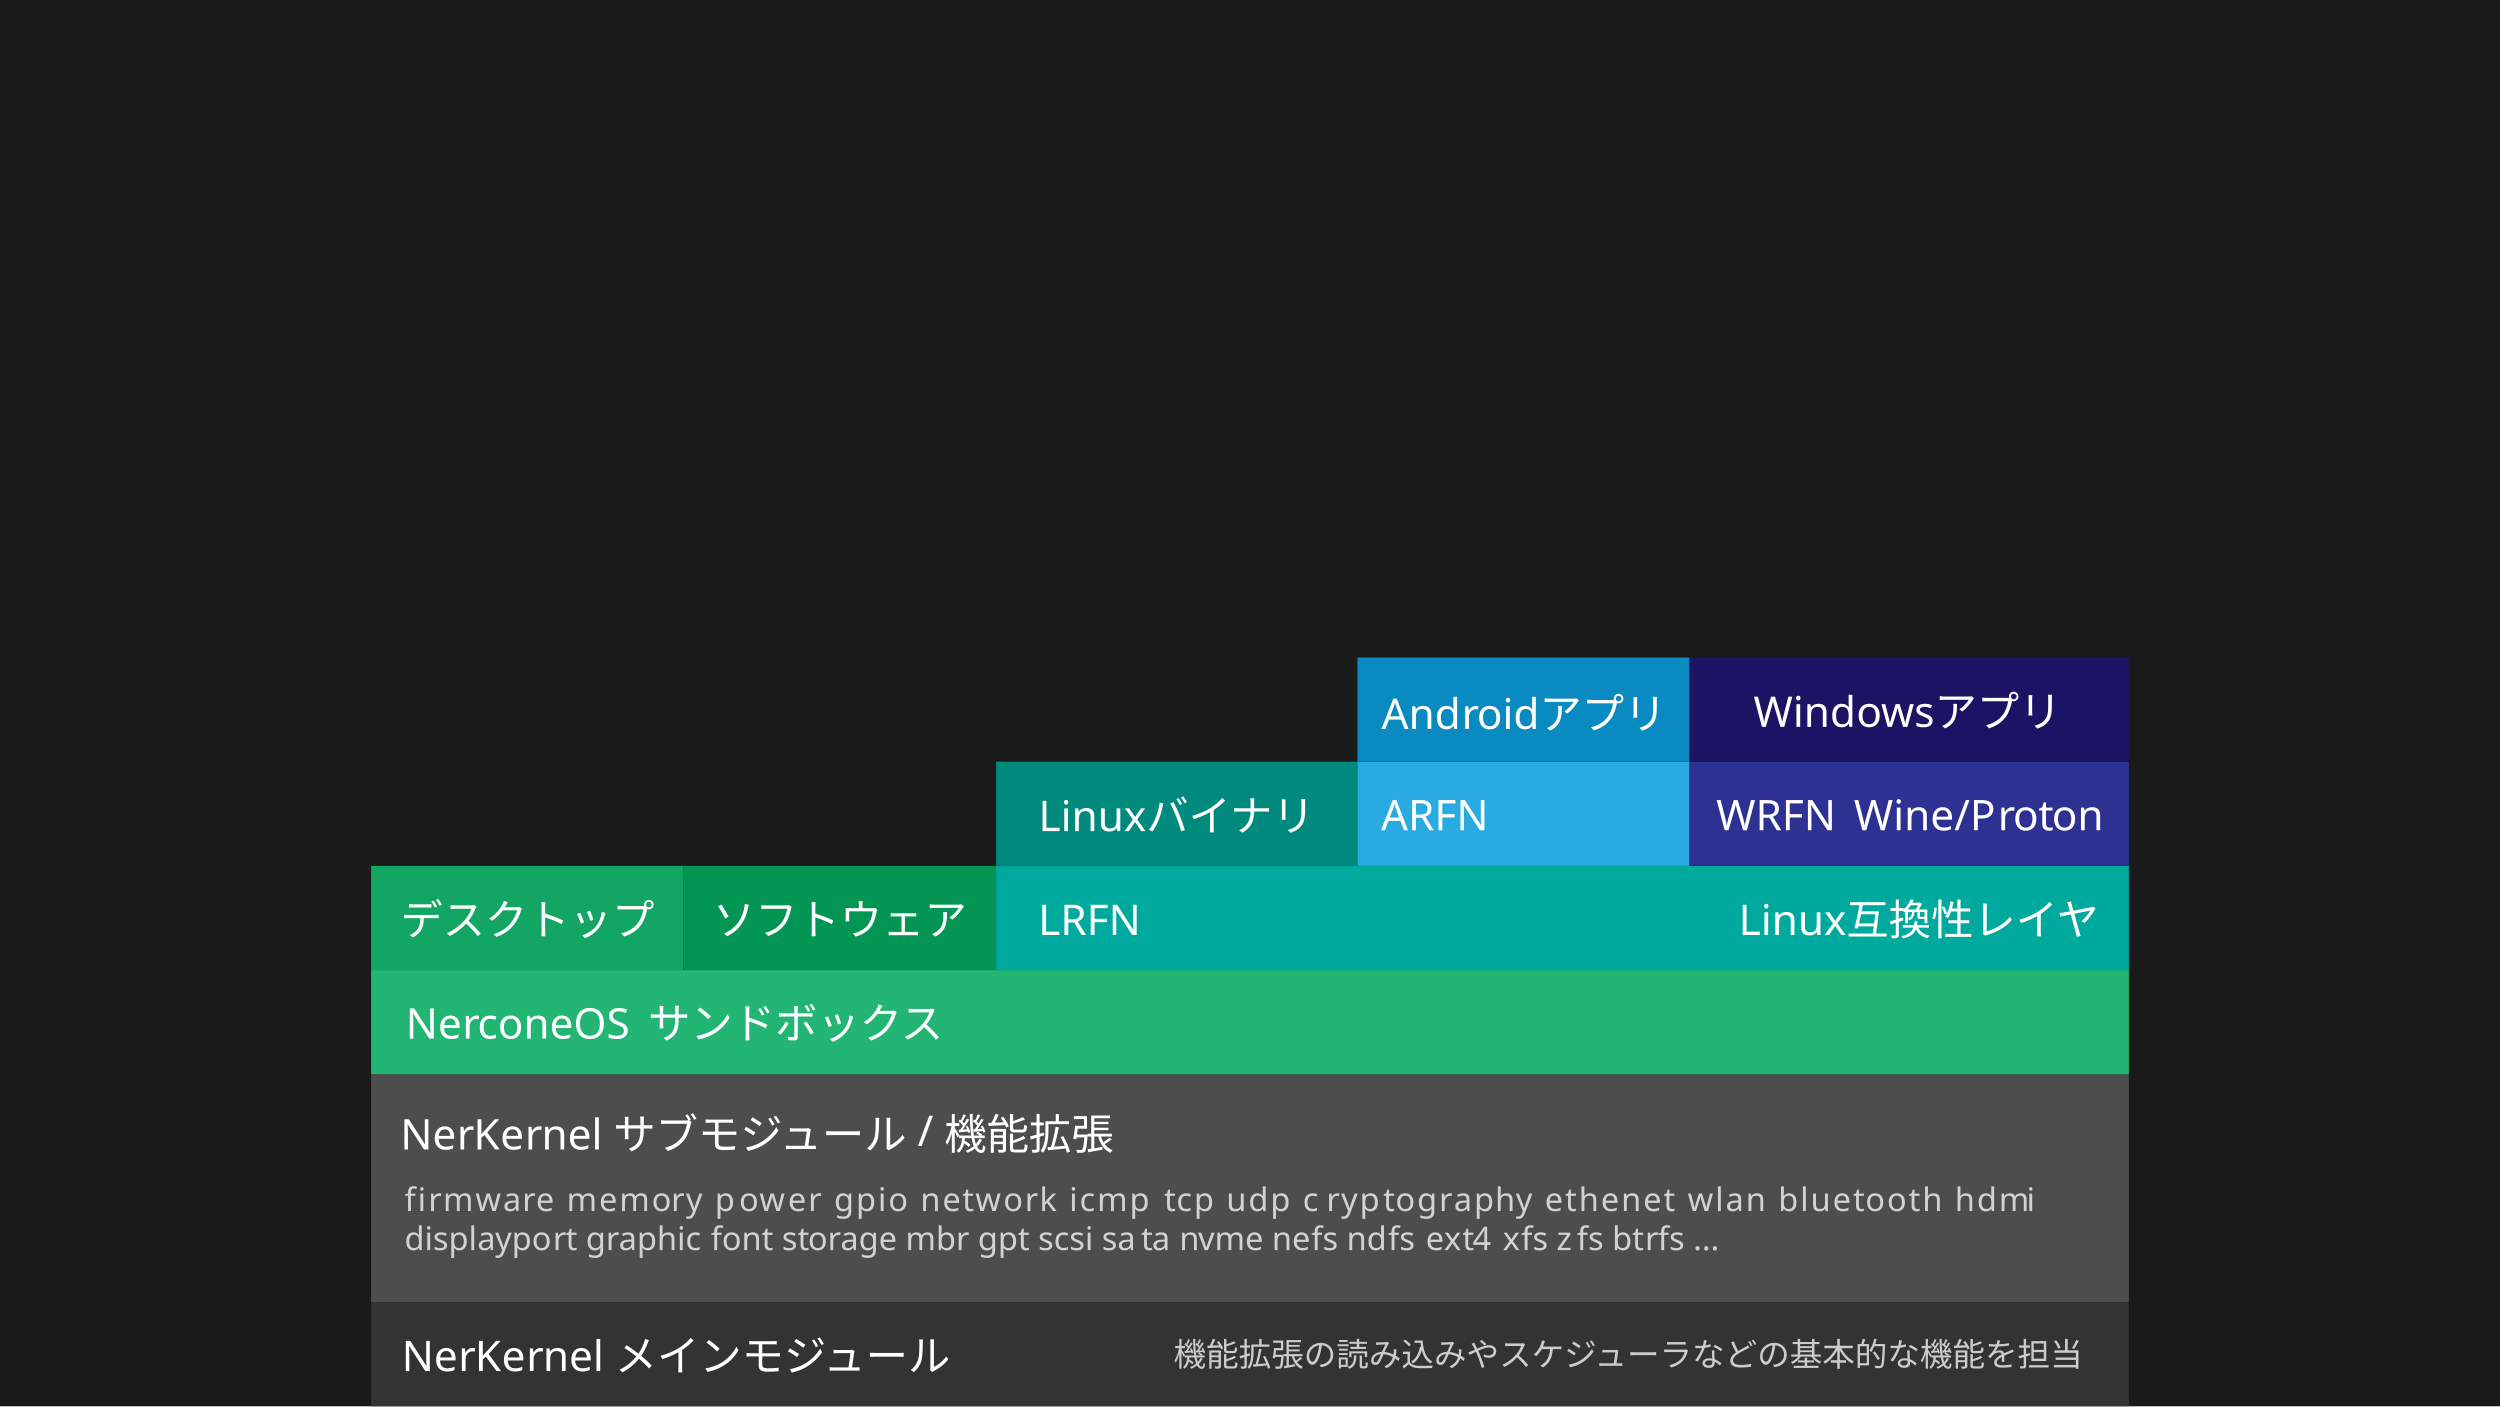
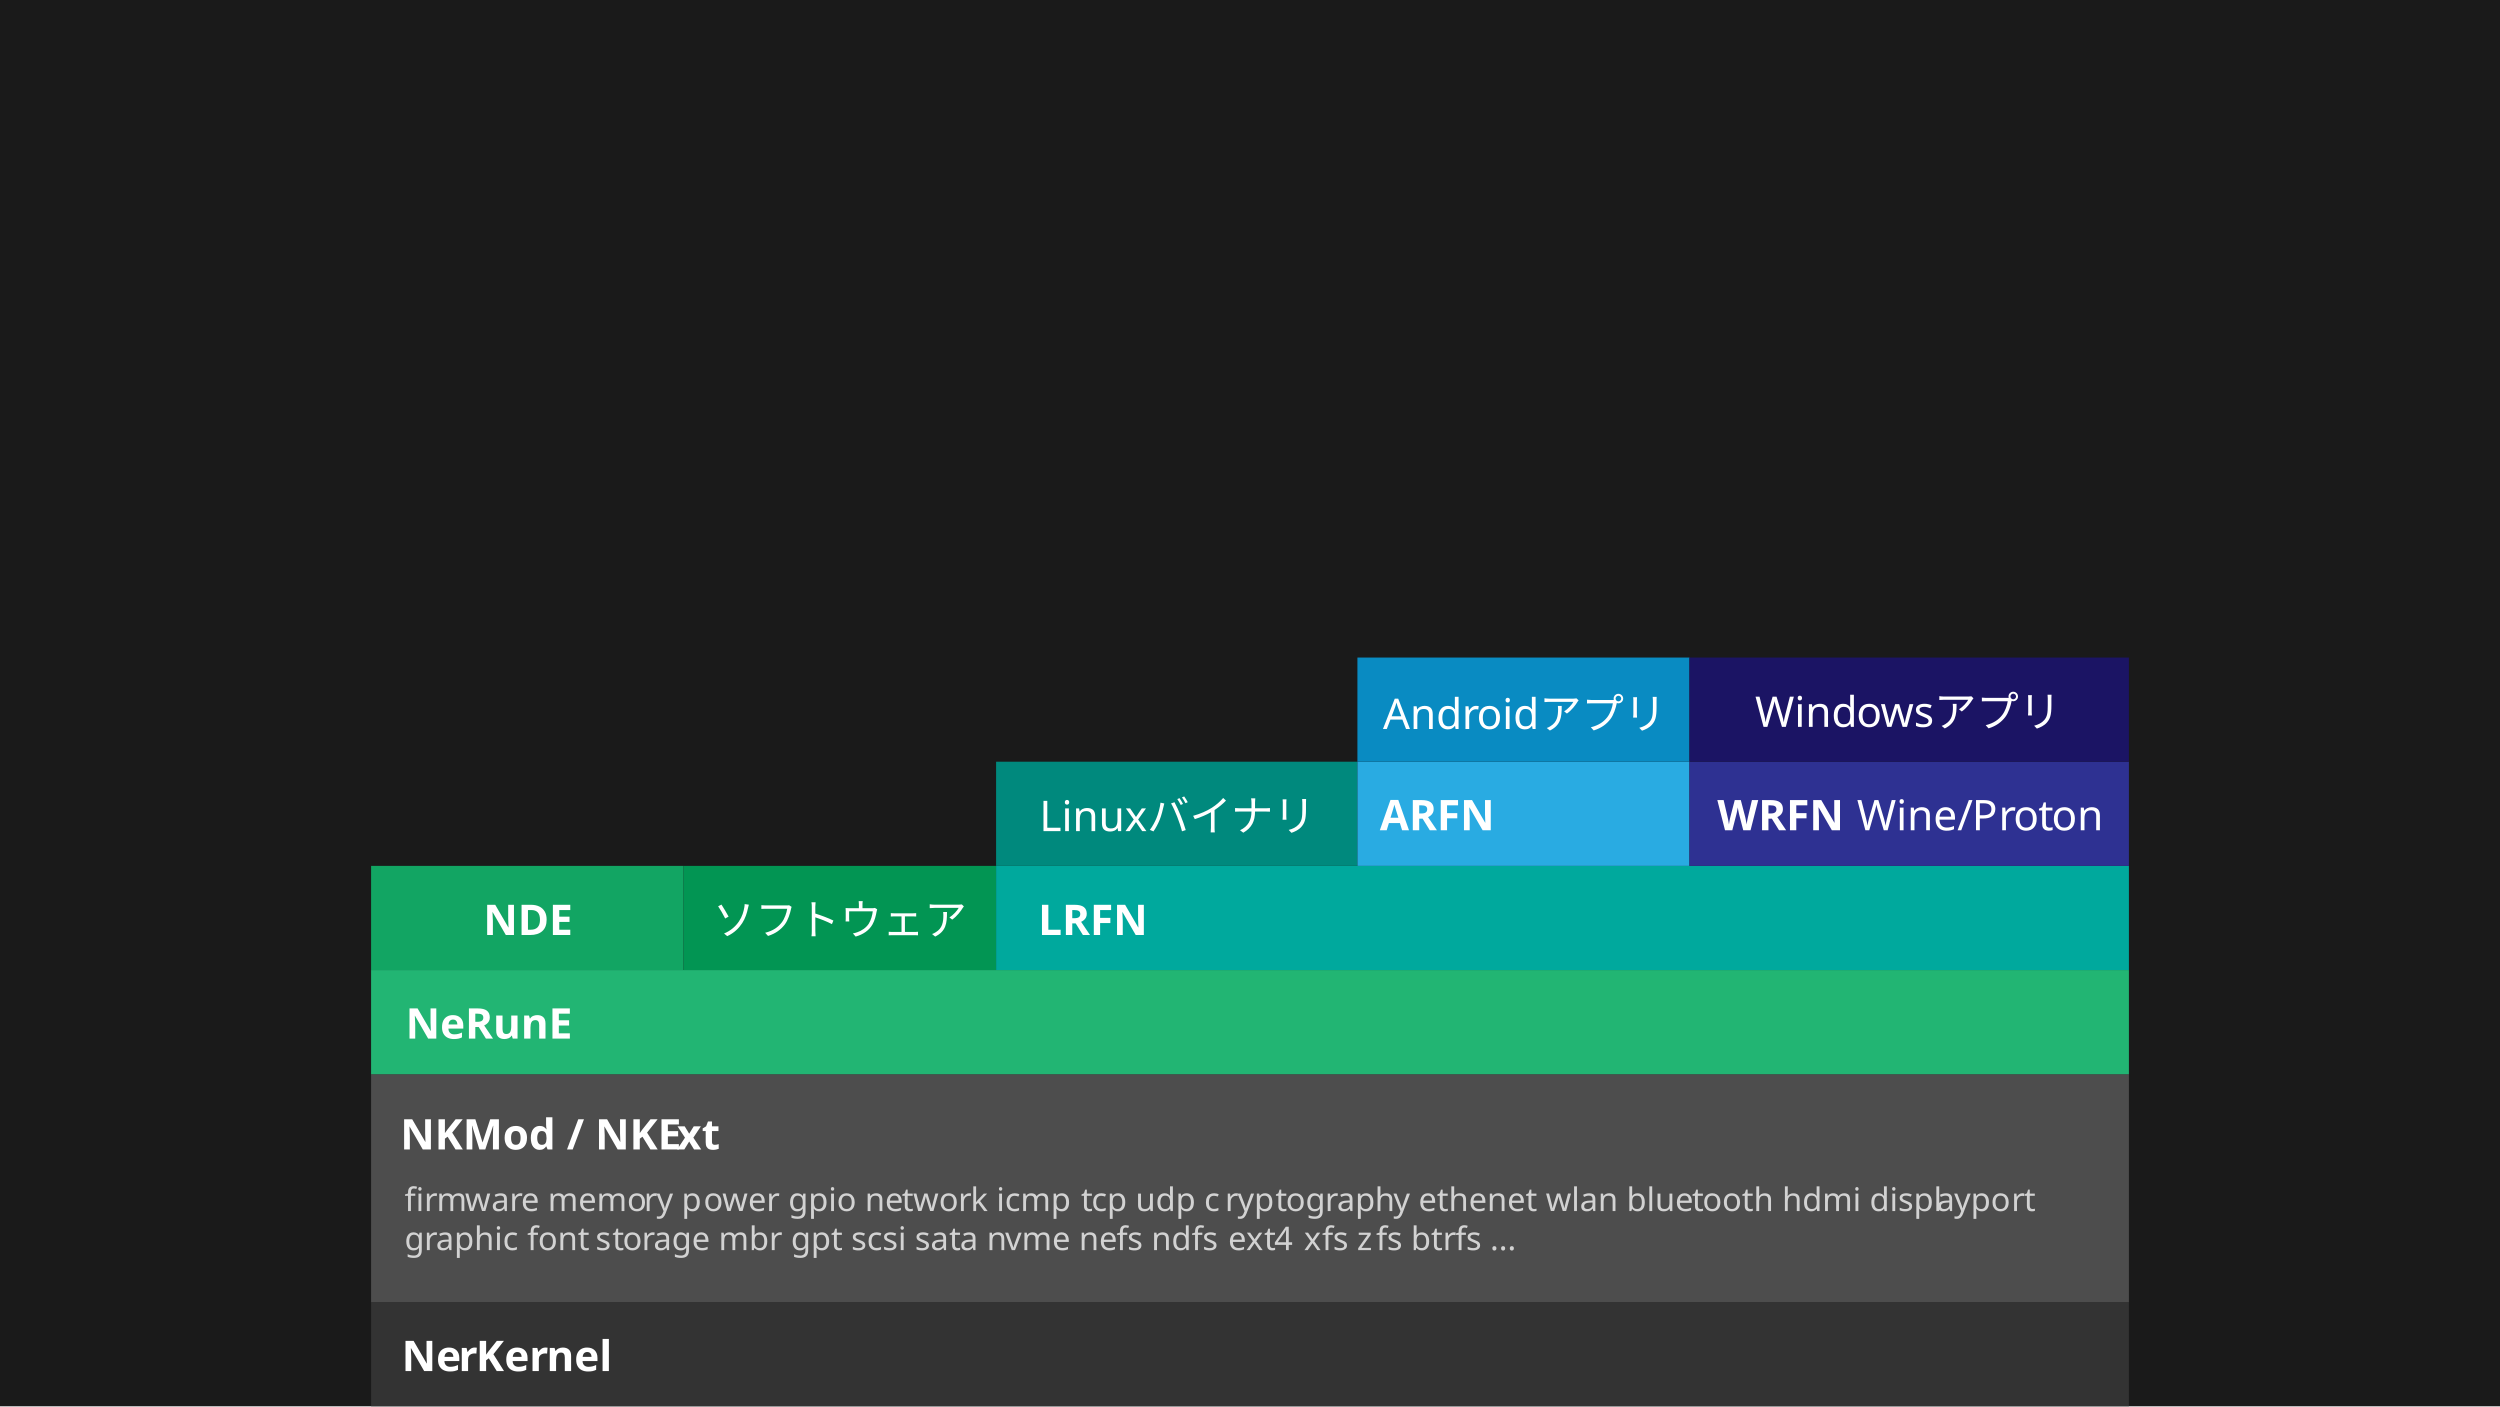
<svg xmlns="http://www.w3.org/2000/svg" id="_レイヤー_1" data-name="レイヤー 1" viewBox="0 0 1920 1080">
  <defs>
    <style>
-       .cls-1 {
-         letter-spacing: 0em;
-       }
- 
-       .cls-2 {
+       .cls-1, .cls-2 {
+         font-family: NerconeSansJP-Bold, 'Nercone Sans JP';
+         font-weight: 700;
+       }
+ 
+       .cls-3 {
+         letter-spacing: 0em;
+       }
+ 
+       .cls-4 {
        fill: #1b1464;
      }

-       .cls-3 {
+       .cls-5 {
        fill: #00a99d;
      }

-       .cls-4 {
+       .cls-6, .cls-7, .cls-2 {
+         font-size: 32.5px;
+       }
+ 
+       .cls-6, .cls-7, .cls-2, .cls-8 {
+         fill: #fff;
+       }
+ 
+       .cls-9 {
        fill: #12a563;
      }

-       .cls-5, .cls-6, .cls-7, .cls-8, .cls-9, .cls-10 {
+       .cls-10, .cls-11, .cls-7, .cls-12, .cls-13, .cls-8, .cls-14 {
+         font-family: NerconeSansJP-Regular, 'Nercone Sans JP';
+       }
+ 
+       .cls-10, .cls-12, .cls-13, .cls-8, .cls-14 {
        opacity: .75;
      }

-       .cls-5, .cls-11 {
-         letter-spacing: 0em;
-       }
- 
-       .cls-12 {
+       .cls-10, .cls-15 {
+         letter-spacing: 0em;
+       }
+ 
+       .cls-16 {
        fill: #029553;
      }

+       .cls-17 {
+         fill: #4d4d4d;
+       }
+ 
+       .cls-18 {
+         fill: #00897d;
+       }
+ 
+       .cls-19 {
+         letter-spacing: 0em;
+       }
+ 
+       .cls-20 {
+         letter-spacing: 0em;
+       }
+ 
+       .cls-21 {
+         fill: #098bc2;
+       }
+ 
+       .cls-22 {
+         letter-spacing: 0em;
+       }
+ 
+       .cls-23 {
+         fill: #22b573;
+       }
+ 
+       .cls-24 {
+         fill: #2e3192;
+       }
+ 
+       .cls-25 {
+         fill: #29abe2;
+       }
+ 
+       .cls-12, .cls-26 {
+         letter-spacing: -.02em;
+       }
+ 
+       .cls-27 {
+         letter-spacing: -.02em;
+       }
+ 
+       .cls-28 {
+         letter-spacing: -.02em;
+       }
+ 
+       .cls-29 {
+         letter-spacing: -.02em;
+       }
+ 
+       .cls-30 {
+         letter-spacing: -.02em;
+       }
+ 
+       .cls-31 {
+         letter-spacing: -.02em;
+       }
+ 
+       .cls-32 {
+         letter-spacing: -.02em;
+       }
+ 
+       .cls-33 {
+         letter-spacing: -.02em;
+       }
+ 
+       .cls-34 {
+         letter-spacing: -.01em;
+       }
+ 
+       .cls-35 {
+         letter-spacing: -.04em;
+       }
+ 
      .cls-13 {
-         fill: #4d4d4d;
-       }
- 
-       .cls-6 {
+         letter-spacing: 0em;
+       }
+ 
+       .cls-36 {
+         letter-spacing: 0em;
+       }
+ 
+       .cls-37 {
+         letter-spacing: -.01em;
+       }
+ 
+       .cls-38 {
+         letter-spacing: -.01em;
+       }
+ 
+       .cls-39 {
+         letter-spacing: -.01em;
+       }
+ 
+       .cls-40 {
+         letter-spacing: -.01em;
+       }
+ 
+       .cls-41 {
+         letter-spacing: 0em;
+       }
+ 
+       .cls-42 {
+         letter-spacing: 0em;
+       }
+ 
+       .cls-43 {
+         fill: #333;
+       }
+ 
+       .cls-8 {
        font-size: 25px;
      }

-       .cls-6, .cls-14 {
-         fill: #fff;
-         font-family: InterBIZUD-Regular, 'Inter BIZUD';
-       }
- 
-       .cls-15 {
-         fill: #00897d;
-       }
- 
-       .cls-7 {
-         letter-spacing: 0em;
-       }
- 
-       .cls-14 {
-         font-size: 32.5px;
-       }
- 
-       .cls-16 {
-         letter-spacing: 0em;
-       }
- 
-       .cls-17 {
-         fill: #098bc2;
-       }
- 
-       .cls-8, .cls-18 {
-         letter-spacing: 0em;
-       }
- 
-       .cls-19 {
-         letter-spacing: 0em;
-       }
- 
-       .cls-20 {
-         fill: #22b573;
-       }
- 
-       .cls-21 {
-         fill: #2e3192;
-       }
- 
-       .cls-9 {
-         letter-spacing: -.02em;
-       }
- 
-       .cls-22 {
-         fill: #29abe2;
-       }
- 
-       .cls-23 {
-         opacity: .5;
-       }
- 
-       .cls-24 {
-         letter-spacing: -.02em;
-       }
- 
-       .cls-25 {
-         letter-spacing: -.02em;
-       }
- 
-       .cls-26 {
-         letter-spacing: -.02em;
-       }
- 
-       .cls-27 {
-         letter-spacing: -.02em;
-       }
- 
-       .cls-28 {
-         letter-spacing: -.01em;
-       }
- 
-       .cls-29 {
-         letter-spacing: -.01em;
-       }
- 
-       .cls-30 {
-         letter-spacing: -.04em;
-       }
- 
-       .cls-31 {
-         letter-spacing: -.03em;
-       }
- 
-       .cls-32 {
-         fill: #333;
-       }
- 
-       .cls-33 {
-         letter-spacing: .08em;
-       }
- 
-       .cls-34 {
-         letter-spacing: .08em;
-       }
- 
-       .cls-35 {
-         letter-spacing: .07em;
-       }
- 
-       .cls-36 {
-         letter-spacing: .06em;
-       }
- 
-       .cls-37 {
-         letter-spacing: .06em;
-       }
- 
-       .cls-38 {
-         letter-spacing: .06em;
-       }
- 
-       .cls-39 {
+       .cls-44 {
        fill: #1a1a1a;
      }

-       .cls-40 {
-         letter-spacing: .02em;
-       }
- 
-       .cls-41 {
-         letter-spacing: .02em;
-       }
- 
-       .cls-42 {
-         letter-spacing: .02em;
-       }
- 
-       .cls-43 {
-         letter-spacing: .02em;
-       }
- 
-       .cls-44 {
-         letter-spacing: .05em;
-       }
- 
      .cls-45 {
-         letter-spacing: .05em;
+         letter-spacing: .02em;
      }

      .cls-46 {
-         letter-spacing: .05em;
+         letter-spacing: .02em;
      }

      .cls-47 {
-         letter-spacing: .04em;
+         letter-spacing: .02em;
      }

      .cls-48 {
-         letter-spacing: .04em;
+         letter-spacing: .02em;
      }

      .cls-49 {
-         letter-spacing: .04em;
+         letter-spacing: .02em;
      }

      .cls-50 {
+         letter-spacing: .02em;
+       }
+ 
+       .cls-51 {
+         letter-spacing: .01em;
+       }
+ 
+       .cls-52 {
+         letter-spacing: .02em;
+       }
+ 
+       .cls-53 {
+         letter-spacing: .02em;
+       }
+ 
+       .cls-54 {
+         letter-spacing: 0em;
+       }
+ 
+       .cls-55 {
+         letter-spacing: 0em;
+       }
+ 
+       .cls-56 {
+         letter-spacing: 0em;
+       }
+ 
+       .cls-57 {
+         letter-spacing: 0em;
+       }
+ 
+       .cls-58 {
+         letter-spacing: 0em;
+       }
+ 
+       .cls-59 {
+         letter-spacing: .01em;
+       }
+ 
+       .cls-60 {
        letter-spacing: 0em;
      }
    </style>
  </defs>
-   <rect class="cls-39" width="1920" height="1080" />
+   <rect class="cls-44" width="1920" height="1080" />
  <g>
    <g>
-       <rect class="cls-32" x="285" y="1000" width="1350" height="80" />
-       <text class="cls-14" transform="translate(308.51 1052.98)">
+       <rect class="cls-43" x="285" y="1000" width="1350" height="80" />
+       <text class="cls-2" transform="translate(308.51 1052.98)">
        <tspan x="0" y="0">Ne</tspan>
-         <tspan class="cls-43" x="43.43" y="0">r</tspan>
-         <tspan class="cls-30" x="56.18" y="0">K</tspan>
-         <tspan class="cls-1" x="76.73" y="0">e</tspan>
-         <tspan class="cls-42" x="95.67" y="0">r</tspan>
-         <tspan class="cls-1" x="108.42" y="0">nel </tspan>
-         <tspan class="cls-23" x="163.58" y="0">メインモジュール</tspan>
-       </text>
-       <text class="cls-6" transform="translate(901.25 1049.23)">
-         <tspan x="0" y="0">機能拡張の読み込みやスケジューラなどの基本的な機能を担当</tspan>
-       </text>
-     </g>
-     <g>
-       <rect class="cls-13" x="285" y="825" width="1350" height="175" />
-       <text class="cls-14" transform="translate(307.44 882.78)">
-         <tspan x="0" y="0">Ne</tspan>
-         <tspan class="cls-43" x="43.43" y="0">r</tspan>
-         <tspan class="cls-30" x="56.18" y="0">K</tspan>
-         <tspan class="cls-1" x="76.73" y="0">e</tspan>
-         <tspan class="cls-42" x="95.67" y="0">r</tspan>
-         <tspan class="cls-1" x="108.42" y="0">nel </tspan>
-         <tspan class="cls-23" x="163.58" y="0">サブモジュール / 機能拡張</tspan>
-       </text>
-       <text class="cls-6" transform="translate(310.66 930.08)">
-         <tspan class="cls-37" x="0" y="0">fi</tspan>
-         <tspan class="cls-33" x="18.28" y="0">r</tspan>
-         <tspan class="cls-37" x="29.56" y="0">mwa</tspan>
-         <tspan class="cls-48" x="90.42" y="0">r</tspan>
-         <tspan class="cls-38" x="100.9" y="0">e memo</tspan>
-         <tspan class="cls-33" x="204.78" y="0">r</tspan>
-         <tspan class="cls-37" x="216.07" y="0">y p</tspan>
-         <tspan class="cls-49" x="256.91" y="0">ow</tspan>
-         <tspan class="cls-37" x="294.43" y="0">er gpio ne</tspan>
-         <tspan class="cls-35" x="428.36" y="0">t</tspan>
-         <tspan class="cls-49" x="438.39" y="0">w</tspan>
-         <tspan class="cls-37" x="459.88" y="0">o</tspan>
-         <tspan class="cls-34" x="476.35" y="0">r</tspan>
-         <tspan class="cls-37" x="487.64" y="0">k icmp </tspan>
-         <tspan class="cls-44" x="583.36" y="0">t</tspan>
-         <tspan class="cls-37" x="592.78" y="0">cp udp c</tspan>
-         <tspan class="cls-33" x="708" y="0">r</tspan>
-         <tspan class="cls-37" x="719.28" y="0">yp</tspan>
-         <tspan class="cls-45" x="751.61" y="0">t</tspan>
-         <tspan class="cls-38" x="761.03" y="0">ograp</tspan>
-         <tspan class="cls-47" x="837.54" y="0">h</tspan>
-         <tspan class="cls-38" x="853.44" y="0">y ethenet wlan blue</tspan>
-         <tspan class="cls-46" x="1112.48" y="0">t</tspan>
-         <tspan class="cls-36" x="1121.9" y="0">ooth hdm</tspan>
-         <tspan x="1245.74" y="0">i </tspan>
-         <tspan x="0" y="30">displ</tspan>
-         <tspan class="cls-28" x="55.92" y="30">a</tspan>
-         <tspan x="69.59" y="30">ypo</tspan>
-         <tspan class="cls-43" x="113.94" y="30">r</tspan>
-         <tspan x="123.74" y="30">t graphic </tspan>
-         <tspan class="cls-31" x="235.19" y="30">f</tspan>
-         <tspan x="243.71" y="30">ont s</tspan>
-         <tspan class="cls-11" x="301.88" y="30">t</tspan>
-         <tspan x="309.81" y="30">orage mbr gpt scsi sa</tspan>
-         <tspan class="cls-50" x="565.69" y="30">t</tspan>
-         <tspan x="573.99" y="30">a </tspan>
-         <tspan class="cls-28" x="595.06" y="30">n</tspan>
-         <tspan x="609.46" y="30">vme ne</tspan>
-         <tspan class="cls-25" x="696.36" y="30">f</tspan>
-         <tspan x="705.05" y="30">s nd</tspan>
-         <tspan class="cls-25" x="755.36" y="30">f</tspan>
-         <tspan x="764.05" y="30">s </tspan>
-         <tspan class="cls-25" x="784.28" y="30">e</tspan>
-         <tspan class="cls-40" x="798.29" y="30">x</tspan>
-         <tspan class="cls-29" x="812.43" y="30">t</tspan>
-         <tspan class="cls-19" x="820.25" y="30">4 </tspan>
-         <tspan class="cls-41" x="843.43" y="30">x</tspan>
-         <tspan class="cls-25" x="857.57" y="30">f</tspan>
-         <tspan x="866.26" y="30">s z</tspan>
-         <tspan class="cls-25" x="900.29" y="30">f</tspan>
-         <tspan class="cls-19" x="908.98" y="30">s bt</tspan>
-         <tspan class="cls-43" x="952.7" y="30">r</tspan>
-         <tspan class="cls-25" x="962.5" y="30">f</tspan>
-         <tspan class="cls-16" x="971.19" y="30">s ...</tspan>
-       </text>
-     </g>
-     <g>
-       <rect class="cls-20" x="285" y="745" width="1350" height="80" />
-       <text class="cls-14" transform="translate(311.58 797.66)">
-         <tspan x="0" y="0">Ne</tspan>
-         <tspan class="cls-26" x="43.43" y="0">r</tspan>
-         <tspan x="55.13" y="0">coneOS </tspan>
-         <tspan class="cls-23" x="186.18" y="0">サンドボックス</tspan>
-       </text>
-     </g>
-     <g>
-       <rect class="cls-4" x="285" y="665" width="240" height="80" />
-       <text class="cls-14" transform="translate(307.5 718.09)">
-         <tspan x="0" y="0">デスクトップ</tspan>
-       </text>
-     </g>
-     <g>
-       <rect class="cls-12" x="525" y="665" width="240" height="80" />
-       <text class="cls-14" transform="translate(547.5 718.09)">
+         <tspan class="cls-59" x="43.61" y="0">r</tspan>
+         <tspan class="cls-35" x="57" y="0">K</tspan>
+         <tspan x="78.84" y="0">e</tspan>
+         <tspan class="cls-60" x="97.94" y="0">r</tspan>
+         <tspan class="cls-3" x="111.18" y="0">nel</tspan>
+       </text>
+     </g>
+     <g>
+       <rect class="cls-17" x="285" y="825" width="1350" height="175" />
+       <text class="cls-2" transform="translate(307.44 882.78)">
+         <tspan x="0" y="0">NKMod / NKE</tspan>
+         <tspan class="cls-51" x="212.46" y="0">x</tspan>
+         <tspan x="231.47" y="0">t</tspan>
+       </text>
+       <text class="cls-8" transform="translate(310.66 930.08)">
+         <tspan class="cls-55" x="0" y="0">fi</tspan>
+         <tspan class="cls-47" x="15.05" y="0">r</tspan>
+         <tspan class="cls-56" x="24.6" y="0">m</tspan>
+         <tspan class="cls-58" x="46.44" y="0">w</tspan>
+         <tspan class="cls-56" x="66.65" y="0">a</tspan>
+         <tspan class="cls-41" x="80.59" y="0">r</tspan>
+         <tspan class="cls-55" x="89.46" y="0">e memo</tspan>
+         <tspan class="cls-48" x="183.91" y="0">r</tspan>
+         <tspan class="cls-55" x="193.52" y="0">y p</tspan>
+         <tspan class="cls-38" x="229.63" y="0">ow</tspan>
+         <tspan class="cls-55" x="263.82" y="0">er gpio ne</tspan>
+         <tspan class="cls-45" x="381.93" y="0">t</tspan>
+         <tspan class="cls-37" x="390.58" y="0">w</tspan>
+         <tspan class="cls-56" x="410.36" y="0">o</tspan>
+         <tspan class="cls-53" x="425.22" y="0">r</tspan>
+         <tspan class="cls-55" x="434.71" y="0">k icmp </tspan>
+         <tspan class="cls-36" x="519.54" y="0">t</tspan>
+         <tspan class="cls-56" x="527.54" y="0">cp udp c</tspan>
+         <tspan class="cls-48" x="630.13" y="0">r</tspan>
+         <tspan class="cls-55" x="639.73" y="0">yp</tspan>
+         <tspan class="cls-36" x="668.84" y="0">t</tspan>
+         <tspan class="cls-55" x="676.83" y="0">og</tspan>
+         <tspan class="cls-20" x="706.9" y="0">r</tspan>
+         <tspan class="cls-57" x="716.06" y="0">ap</tspan>
+         <tspan class="cls-40" x="745.19" y="0">h</tspan>
+         <tspan class="cls-55" x="759.46" y="0">y ethenet wlan blue</tspan>
+         <tspan class="cls-36" x="988.79" y="0">t</tspan>
+         <tspan class="cls-55" x="996.79" y="0">ooth hdmi displ</tspan>
+         <tspan class="cls-39" x="1176.58" y="0">a</tspan>
+         <tspan class="cls-55" x="1190.1" y="0">ypo</tspan>
+         <tspan class="cls-46" x="1234.06" y="0">r</tspan>
+         <tspan class="cls-19" x="1243.7" y="0">t </tspan>
+         <tspan x="0" y="30">g</tspan>
+         <tspan class="cls-42" x="15.06" y="30">r</tspan>
+         <tspan x="24.08" y="30">aphic </tspan>
+         <tspan class="cls-27" x="94.2" y="30">f</tspan>
+         <tspan x="102.48" y="30">ont </tspan>
+         <tspan class="cls-22" x="146.67" y="30">s</tspan>
+         <tspan class="cls-15" x="159.62" y="30">t</tspan>
+         <tspan x="167.47" y="30">o</tspan>
+         <tspan class="cls-42" x="182.18" y="30">r</tspan>
+         <tspan x="191.2" y="30">age mbr gpt scsi sa</tspan>
+         <tspan class="cls-54" x="418.25" y="30">t</tspan>
+         <tspan x="426.51" y="30">a </tspan>
+         <tspan class="cls-33" x="447.17" y="30">n</tspan>
+         <tspan x="461.28" y="30">vme ne</tspan>
+         <tspan class="cls-31" x="546.77" y="30">f</tspan>
+         <tspan x="555.1" y="30">s nd</tspan>
+         <tspan class="cls-31" x="604.44" y="30">f</tspan>
+         <tspan x="612.78" y="30">s </tspan>
+         <tspan class="cls-28" x="632.54" y="30">e</tspan>
+         <tspan class="cls-50" x="646.26" y="30">x</tspan>
+         <tspan class="cls-34" x="660.16" y="30">t</tspan>
+         <tspan class="cls-19" x="667.9" y="30">4 </tspan>
+         <tspan class="cls-49" x="690.75" y="30">x</tspan>
+         <tspan class="cls-30" x="704.64" y="30">f</tspan>
+         <tspan x="712.98" y="30">s z</tspan>
+         <tspan class="cls-32" x="746.13" y="30">f</tspan>
+         <tspan x="754.47" y="30">s bt</tspan>
+         <tspan class="cls-52" x="797.37" y="30">r</tspan>
+         <tspan class="cls-31" x="806.87" y="30">f</tspan>
+         <tspan x="815.21" y="30">s ...</tspan>
+       </text>
+     </g>
+     <g>
+       <rect class="cls-23" x="285" y="745" width="1350" height="80" />
+       <text class="cls-2" transform="translate(311.58 797.66)">
+         <tspan x="0" y="0">NeRunE</tspan>
+       </text>
+     </g>
+     <g>
+       <rect class="cls-9" x="285" y="665" width="240" height="80" />
+       <text class="cls-2" transform="translate(371.22 718.09)">
+         <tspan x="0" y="0">NDE</tspan>
+       </text>
+     </g>
+     <g>
+       <rect class="cls-16" x="525" y="665" width="240" height="80" />
+       <text class="cls-7" transform="translate(547.5 718.09)">
        <tspan x="0" y="0">ソフトウェア</tspan>
      </text>
    </g>
    <g>
-       <rect class="cls-3" x="765" y="665" width="870" height="80" />
-       <text class="cls-14" transform="translate(797.31 718.09)">
-         <tspan x="0" y="0">LRFN　　　　　　　　　　　　　　</tspan>
-         <tspan class="cls-10" x="537.96" y="0">Linux互換性レイヤ</tspan>
-       </text>
-     </g>
-     <g>
-       <rect class="cls-15" x="765" y="585" width="277.5" height="80" />
-       <text class="cls-14" transform="translate(797.55 638.29)">
+       <rect class="cls-5" x="765" y="665" width="870" height="80" />
+       <text class="cls-2" transform="translate(797.31 718.09)">
+         <tspan x="0" y="0">LRFN</tspan>
+       </text>
+     </g>
+     <g>
+       <rect class="cls-18" x="765" y="585" width="277.5" height="80" />
+       <text class="cls-7" transform="translate(798.24 638.29)">
        <tspan x="0" y="0">Linuxバイナリ</tspan>
      </text>
    </g>
    <g>
-       <rect class="cls-22" x="1042.5" y="585" width="255" height="80" />
-       <text class="cls-14" transform="translate(1060.62 637.66)">
+       <rect class="cls-25" x="1042.5" y="585" width="255" height="80" />
+       <text class="cls-2" transform="translate(1059.69 637.66)">
        <tspan x="0" y="0">ARFN</tspan>
      </text>
    </g>
    <g>
-       <rect class="cls-21" x="1297.5" y="585" width="337.5" height="80" />
-       <text class="cls-14" transform="translate(1318.02 637.66)">
-         <tspan x="0" y="0">WRFN </tspan>
-         <tspan class="cls-10" x="105.75" y="0">Wine/P</tspan>
-         <tspan class="cls-9" x="216.26" y="0">r</tspan>
-         <tspan class="cls-7" x="227.96" y="0">o</tspan>
-         <tspan class="cls-5" x="247.45" y="0">t</tspan>
-         <tspan class="cls-8" x="257.76" y="0">on</tspan>
-       </text>
-     </g>
-     <g>
-       <rect class="cls-17" x="1042.5" y="505" width="255" height="80" />
-       <text class="cls-14" transform="translate(1061.01 559.85)">
+       <rect class="cls-24" x="1297.5" y="585" width="337.5" height="80" />
+       <text class="cls-6" transform="translate(1318.9 637.66)">
+         <tspan class="cls-1" x="0" y="0">WRFN</tspan>
+         <tspan class="cls-11" x="98.26" y="0"> </tspan>
+         <tspan class="cls-14" x="107.18" y="0">Wine/</tspan>
+         <tspan class="cls-13" x="195.52" y="0">P</tspan>
+         <tspan class="cls-12" x="216.03" y="0">r</tspan>
+         <tspan class="cls-14" x="227.37" y="0">o</tspan>
+         <tspan class="cls-10" x="246.5" y="0">t</tspan>
+         <tspan class="cls-14" x="256.7" y="0">on</tspan>
+       </text>
+     </g>
+     <g>
+       <rect class="cls-21" x="1042.5" y="505" width="255" height="80" />
+       <text class="cls-7" transform="translate(1062.12 559.85)">
        <tspan x="0" y="0">And</tspan>
-         <tspan class="cls-27" x="61.52" y="0">r</tspan>
-         <tspan class="cls-18" x="73.22" y="0">oidアプリ</tspan>
-       </text>
-     </g>
-     <g>
-       <rect class="cls-2" x="1297.5" y="505" width="337.5" height="80" />
-       <text class="cls-14" transform="translate(1346.68 558.25)">
+         <tspan class="cls-26" x="60.6" y="0">r</tspan>
+         <tspan x="71.95" y="0">oidアプリ</tspan>
+       </text>
+     </g>
+     <g>
+       <rect class="cls-4" x="1297.5" y="505" width="337.5" height="80" />
+       <text class="cls-7" transform="translate(1347.87 558.25)">
        <tspan x="0" y="0">Wind</tspan>
-         <tspan class="cls-24" x="79" y="0">o</tspan>
-         <tspan x="97.9" y="0">wsアプリ</tspan>
+         <tspan class="cls-29" x="77.84" y="0">o</tspan>
+         <tspan x="96.37" y="0">wsアプリ</tspan>
      </text>
    </g>
  </g>
</svg>
